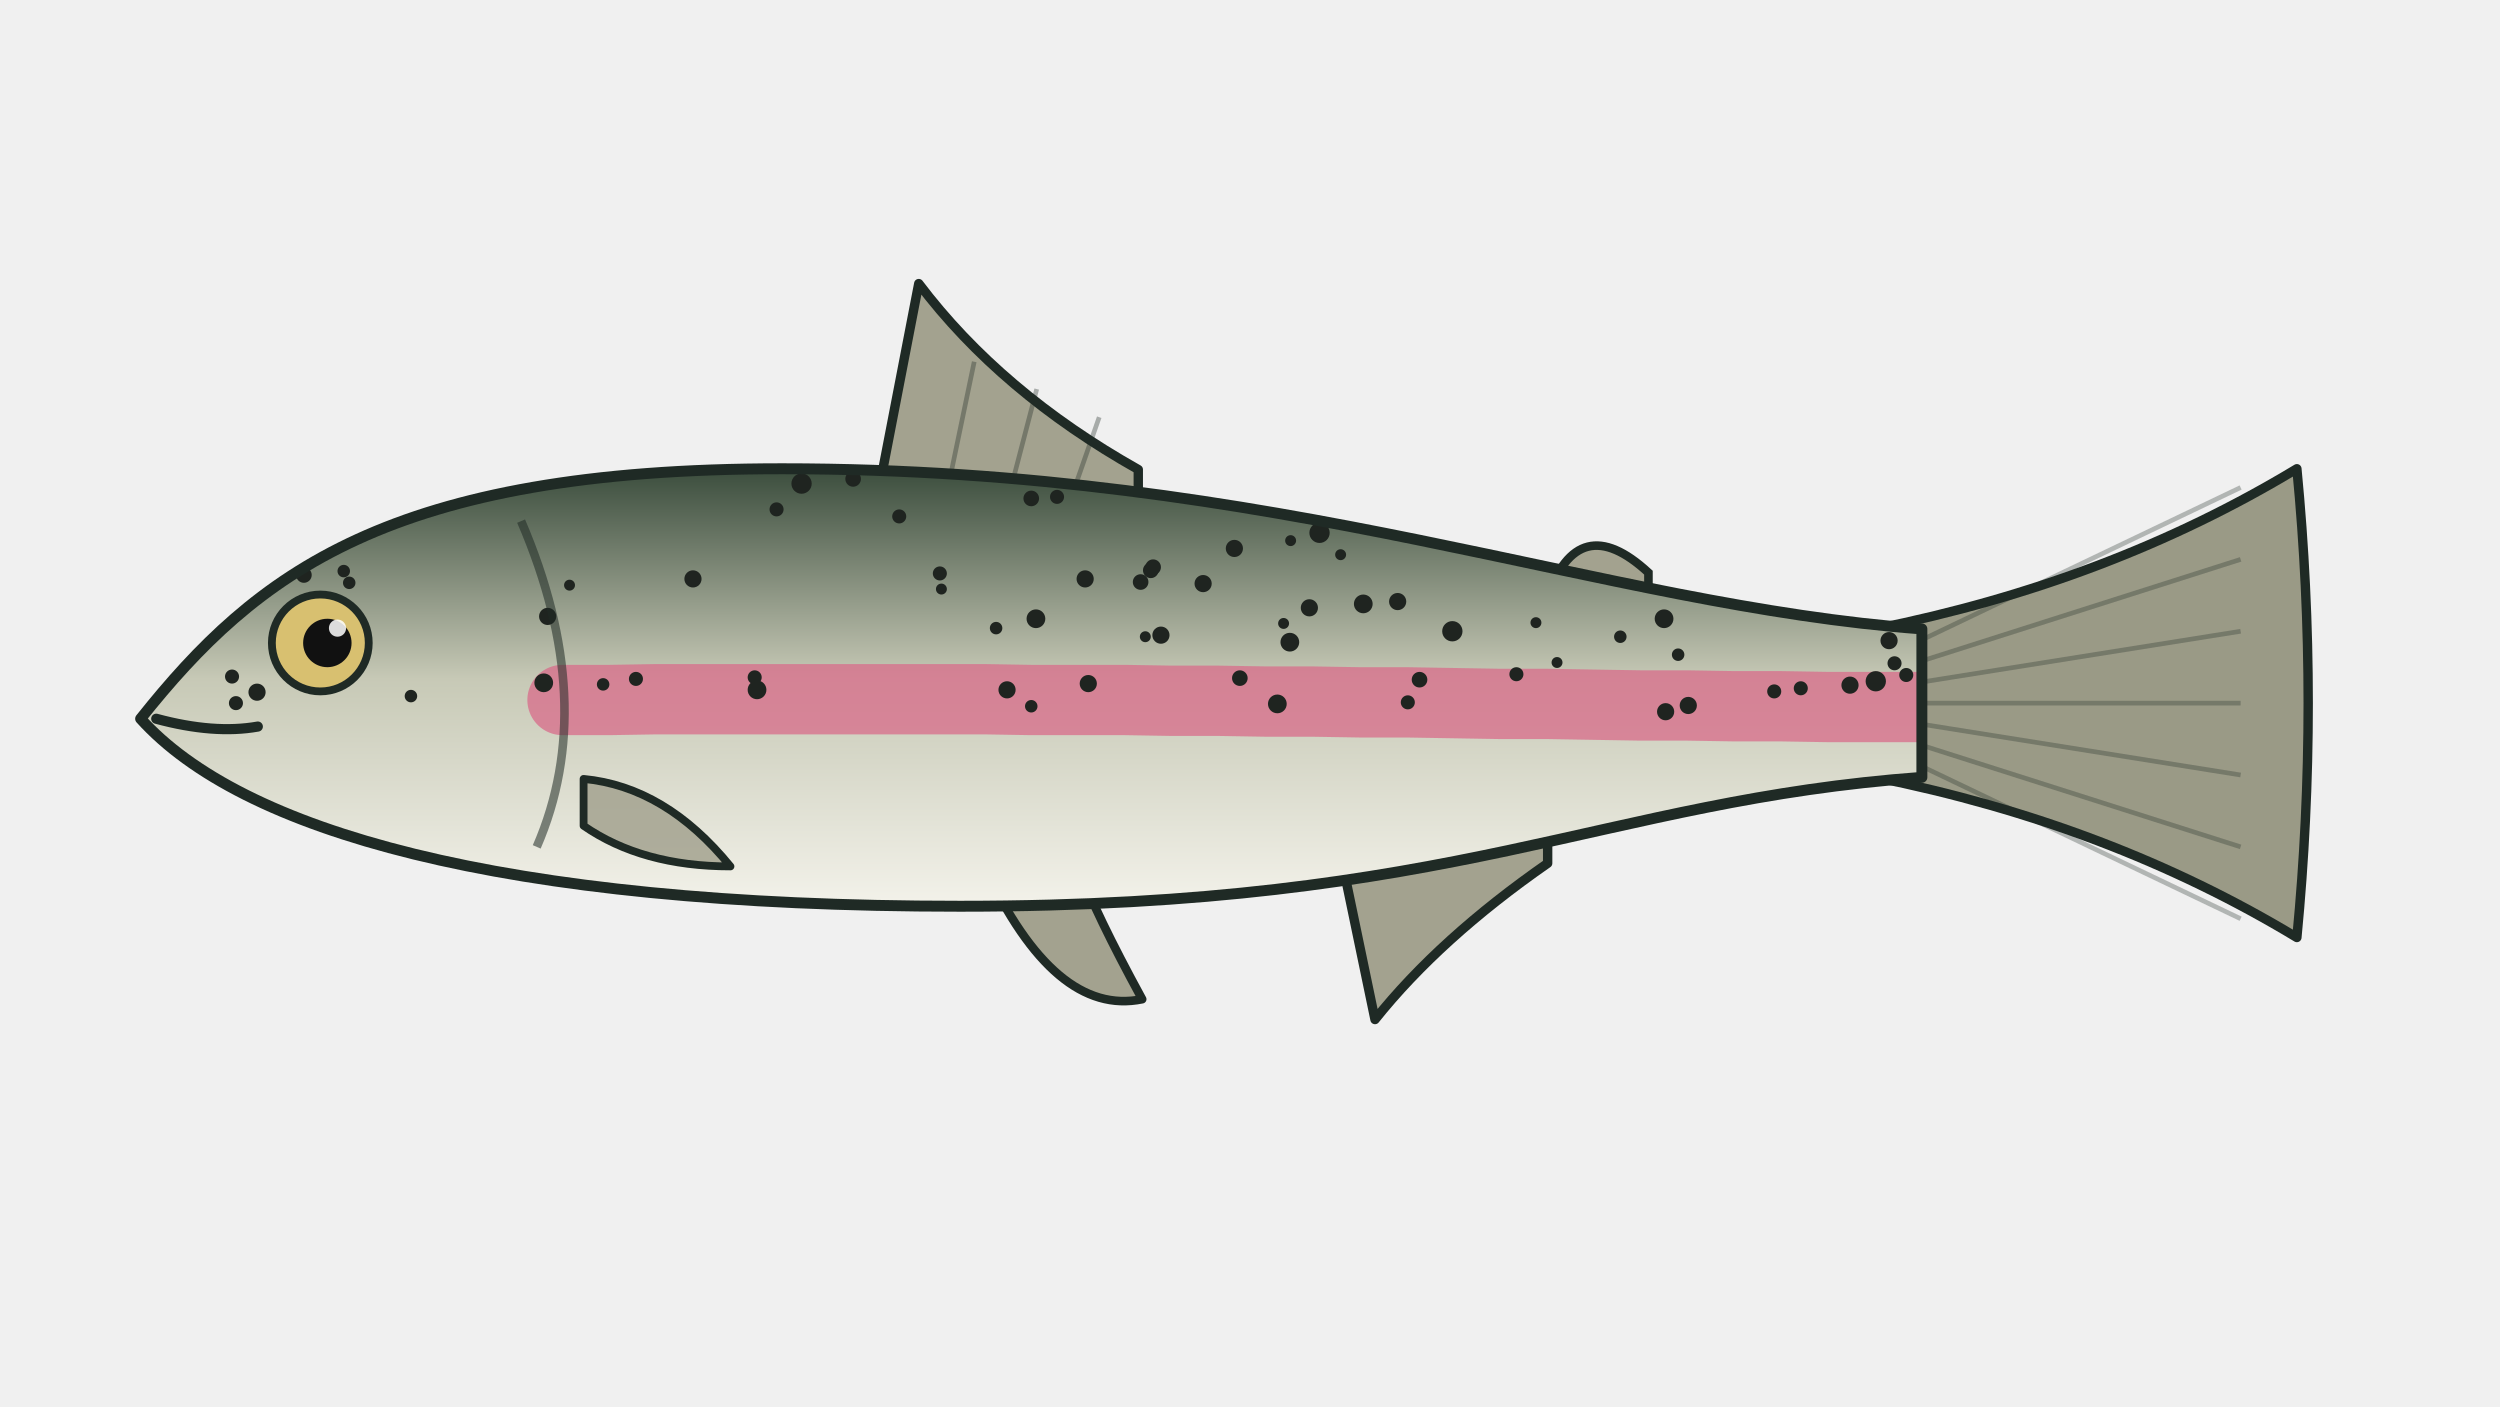
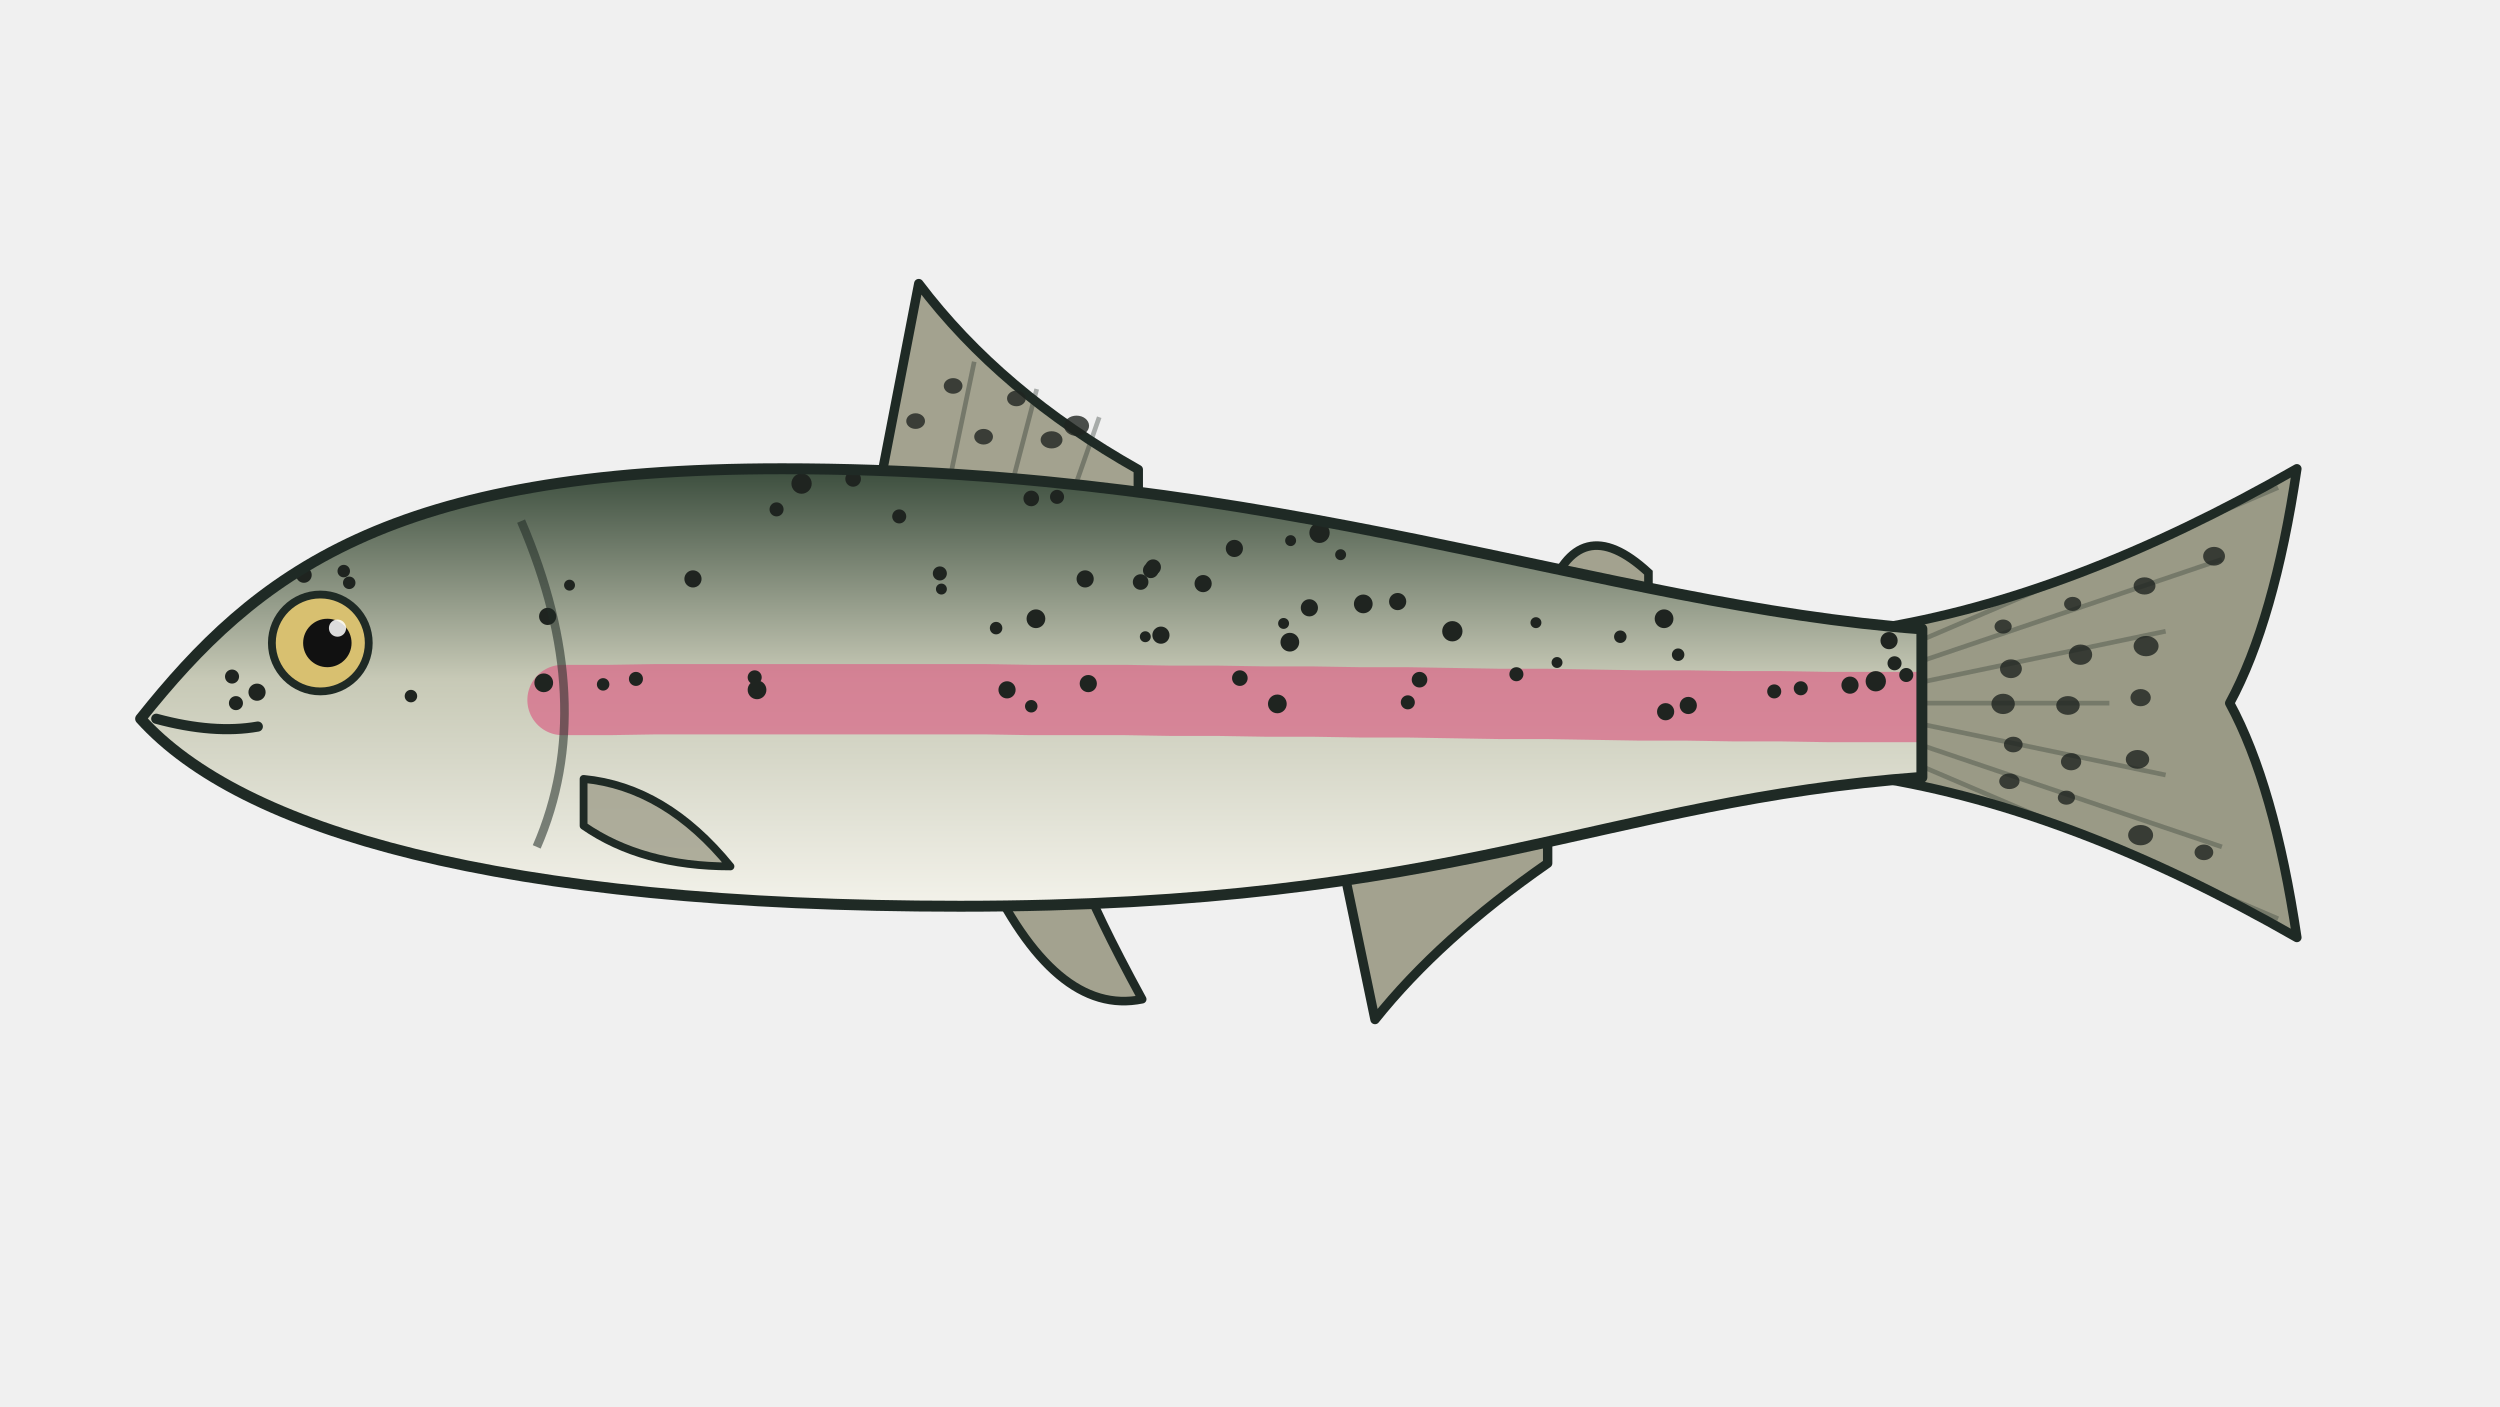
<svg xmlns="http://www.w3.org/2000/svg" viewBox="0 0 320 180" role="img" aria-label="Rainbow trout">
  <defs>
    <linearGradient id="grainbowtrout" x1="0" y1="0" x2="0" y2="1">
      <stop offset="0" stop-color="#3b4d3d" />
      <stop offset=".48" stop-color="#c7c9b6" />
      <stop offset="1" stop-color="#f3f2ea" />
    </linearGradient>
    <clipPath id="crainbowtrout">
      <path d="M18.0 92.0 C32.8 73.4 49.9 60.0 100.1 60.0 C163.9 60.0 205.0 77.5 246.0 80.5 L246.0 99.5 C205.0 102.5 186.7 116.0 122.9 116.0 C63.6 116.0 30.8 106.2 18.0 92.0Z" />
    </clipPath>
  </defs>
-   <path d="M240.0 80.5 Q270.0 74.5 294.0 60.0 Q296.9 90.0 294.0 120.0 Q270.0 105.5 240.0 99.5Z" fill="#9a9a86" stroke="#1f2a25" stroke-width="1.2" stroke-linejoin="round" />
-   <line x1="246.0" y1="81.9" x2="286.8" y2="62.4" stroke="#1f2a25" stroke-width=".6" opacity=".3" />
-   <line x1="246.0" y1="84.6" x2="286.8" y2="71.6" stroke="#1f2a25" stroke-width=".6" opacity=".3" />
-   <line x1="246.0" y1="87.3" x2="286.8" y2="80.8" stroke="#1f2a25" stroke-width=".6" opacity=".3" />
-   <line x1="246.0" y1="90.0" x2="286.8" y2="90.0" stroke="#1f2a25" stroke-width=".6" opacity=".3" />
-   <line x1="246.0" y1="92.7" x2="286.8" y2="99.2" stroke="#1f2a25" stroke-width=".6" opacity=".3" />
-   <line x1="246.0" y1="95.4" x2="286.8" y2="108.4" stroke="#1f2a25" stroke-width=".6" opacity=".3" />
-   <line x1="246.0" y1="98.1" x2="286.8" y2="117.6" stroke="#1f2a25" stroke-width=".6" opacity=".3" />
+   <path d="M240.0 80.5 Q265.2 76.5 294.0 60.0 Q291.1 79.5 285.4 90.0 Q291.1 100.5 294.0 120.0 Q265.2 103.5 240.0 99.5Z" fill="#9a9a86" stroke="#1f2a25" stroke-width="1.2" stroke-linejoin="round" />
+   <line x1="246.0" y1="81.9" x2="291.6" y2="62.4" stroke="#1f2a25" stroke-width=".6" opacity=".3" />
+   <line x1="246.0" y1="84.6" x2="284.4" y2="71.6" stroke="#1f2a25" stroke-width=".6" opacity=".3" />
+   <line x1="246.0" y1="87.3" x2="277.2" y2="80.8" stroke="#1f2a25" stroke-width=".6" opacity=".3" />
+   <line x1="246.0" y1="90.0" x2="270.0" y2="90.0" stroke="#1f2a25" stroke-width=".6" opacity=".3" />
+   <line x1="246.0" y1="92.7" x2="277.2" y2="99.2" stroke="#1f2a25" stroke-width=".6" opacity=".3" />
+   <line x1="246.0" y1="95.4" x2="284.4" y2="108.4" stroke="#1f2a25" stroke-width=".6" opacity=".3" />
+   <line x1="246.0" y1="98.1" x2="291.6" y2="117.6" stroke="#1f2a25" stroke-width=".6" opacity=".3" />
  <path d="M111.8 66.3 L117.6 36.3 Q128.1 50.2 145.7 60.1 L145.7 69.0Z" fill="#a3a28f" stroke="#1f2a25" stroke-width="1.2" stroke-linejoin="round" />
  <line x1="121.7" y1="60.7" x2="124.7" y2="46.3" stroke="#1f2a25" stroke-width=".6" opacity=".35" />
  <line x1="129.7" y1="61.3" x2="132.7" y2="49.8" stroke="#1f2a25" stroke-width=".6" opacity=".35" />
  <line x1="137.7" y1="62.0" x2="140.7" y2="53.4" stroke="#1f2a25" stroke-width=".6" opacity=".35" />
  <path d="M198.0 76.6 Q202.0 65.0 211.0 73.3 L211.0 79.3Z" fill="#a3a28f" stroke="#1f2a25" stroke-width="1.1" />
  <path d="M171.0 106.5 L176.0 130.5 Q184.3 120.1 198.1 110.5 L198.1 101.8Z" fill="#a3a28f" stroke="#1f2a25" stroke-width="1.2" stroke-linejoin="round" />
  <path d="M126.0 110.9 Q135.0 130.2 146.2 127.9 Q140.2 116.9 138.0 110.9Z" fill="#a3a28f" stroke="#1f2a25" stroke-width="1.1" stroke-linejoin="round" />
+   <ellipse cx="117.2" cy="53.9" rx="1.2" ry="1.0" fill="#1f2420" opacity=".8" />
+   <ellipse cx="125.9" cy="55.9" rx="1.2" ry="1.0" fill="#1f2420" opacity=".8" />
+   <ellipse cx="134.6" cy="56.3" rx="1.4" ry="1.1" fill="#1f2420" opacity=".8" />
+   <ellipse cx="122.0" cy="49.4" rx="1.2" ry="1.0" fill="#1f2420" opacity=".8" />
+   <ellipse cx="130.1" cy="51.0" rx="1.2" ry="1.0" fill="#1f2420" opacity=".8" />
+   <ellipse cx="137.8" cy="54.5" rx="1.6" ry="1.3" fill="#1f2420" opacity=".8" />
+   <ellipse cx="256.4" cy="80.2" rx="1.1" ry="0.9" fill="#1f2420" opacity=".8" />
+   <ellipse cx="257.4" cy="85.6" rx="1.4" ry="1.2" fill="#1f2420" opacity=".8" />
+   <ellipse cx="256.4" cy="90.1" rx="1.5" ry="1.3" fill="#1f2420" opacity=".8" />
+   <ellipse cx="257.7" cy="95.3" rx="1.2" ry="1.0" fill="#1f2420" opacity=".8" />
+   <ellipse cx="257.2" cy="100.0" rx="1.3" ry="1.0" fill="#1f2420" opacity=".8" />
+   <ellipse cx="265.3" cy="77.3" rx="1.1" ry="0.9" fill="#1f2420" opacity=".8" />
+   <ellipse cx="266.3" cy="83.8" rx="1.5" ry="1.3" fill="#1f2420" opacity=".8" />
+   <ellipse cx="264.7" cy="90.3" rx="1.5" ry="1.2" fill="#1f2420" opacity=".8" />
+   <ellipse cx="265.1" cy="97.5" rx="1.3" ry="1.1" fill="#1f2420" opacity=".8" />
+   <ellipse cx="264.5" cy="102.1" rx="1.1" ry="0.9" fill="#1f2420" opacity=".8" />
+   <ellipse cx="274.5" cy="75.0" rx="1.4" ry="1.1" fill="#1f2420" opacity=".8" />
+   <ellipse cx="274.7" cy="82.7" rx="1.6" ry="1.3" fill="#1f2420" opacity=".8" />
+   <ellipse cx="274.0" cy="89.3" rx="1.3" ry="1.1" fill="#1f2420" opacity=".8" />
+   <ellipse cx="273.6" cy="97.2" rx="1.5" ry="1.2" fill="#1f2420" opacity=".8" />
+   <ellipse cx="274.0" cy="106.9" rx="1.6" ry="1.3" fill="#1f2420" opacity=".8" />
+   <ellipse cx="283.4" cy="71.2" rx="1.4" ry="1.2" fill="#1f2420" opacity=".8" />
+   <ellipse cx="282.1" cy="109.1" rx="1.2" ry="1.0" fill="#1f2420" opacity=".8" />
  <path d="M18.0 92.0 C32.8 73.4 49.9 60.0 100.1 60.0 C163.9 60.0 205.0 77.5 246.0 80.5 L246.0 99.5 C205.0 102.5 186.7 116.0 122.9 116.0 C63.6 116.0 30.8 106.2 18.0 92.0Z" fill="url(#grainbowtrout)" />
  <g clip-path="url(#crainbowtrout)">
    <polyline points="72.0,89.6 78.0,89.6 84.0,89.5 90.0,89.5 96.0,89.5 102.0,89.5 108.0,89.5 114.0,89.5 120.0,89.5 126.0,89.5 132.0,89.6 138.0,89.6 144.0,89.6 150.0,89.7 156.0,89.7 162.0,89.8 168.0,89.8 174.0,89.9 180.0,89.9 186.0,90.0 192.0,90.1 198.0,90.1 204.0,90.2 210.0,90.3 216.0,90.3 222.0,90.4 228.0,90.4 234.0,90.5 240.0,90.5 246.0,90.5" fill="none" stroke="#d86b8a" stroke-width="9" stroke-linecap="round" opacity="0.75" />
    <circle cx="128.9" cy="88.3" r="1.1" fill="#1f2420" />
    <circle cx="88.7" cy="74.1" r="1.1" fill="#1f2420" />
    <circle cx="132.6" cy="79.2" r="1.2" fill="#1f2420" />
    <circle cx="138.9" cy="74.1" r="1.1" fill="#1f2420" />
    <circle cx="69.6" cy="87.4" r="1.2" fill="#1f2420" />
    <circle cx="30.2" cy="90.0" r="0.9" fill="#1f2420" />
    <circle cx="38.9" cy="73.6" r="1.0" fill="#1f2420" />
    <circle cx="42.4" cy="78.5" r="0.9" fill="#1f2420" />
    <circle cx="148.6" cy="81.3" r="1.1" fill="#1f2420" />
    <circle cx="96.6" cy="86.7" r="0.9" fill="#1f2420" />
    <circle cx="52.6" cy="89.1" r="0.8" fill="#1f2420" />
    <circle cx="115.1" cy="66.1" r="0.9" fill="#1f2420" />
    <circle cx="44.0" cy="73.1" r="0.8" fill="#1f2420" />
    <circle cx="132.0" cy="90.4" r="0.8" fill="#1f2420" />
    <circle cx="44.9" cy="83.7" r="0.9" fill="#1f2420" />
    <circle cx="227.1" cy="88.5" r="0.9" fill="#1f2420" />
    <circle cx="77.2" cy="87.6" r="0.8" fill="#1f2420" />
    <circle cx="120.3" cy="73.4" r="0.9" fill="#1f2420" />
    <circle cx="32.9" cy="88.6" r="1.1" fill="#1f2420" />
    <circle cx="213.0" cy="79.2" r="1.2" fill="#1f2420" />
    <circle cx="240.1" cy="87.2" r="1.3" fill="#1f2420" />
    <circle cx="29.7" cy="86.6" r="0.9" fill="#1f2420" />
    <circle cx="38.7" cy="85.0" r="1.2" fill="#1f2420" />
    <circle cx="132.0" cy="63.8" r="1.0" fill="#1f2420" />
    <circle cx="230.5" cy="88.1" r="0.9" fill="#1f2420" />
    <circle cx="174.5" cy="77.3" r="1.2" fill="#1f2420" />
    <circle cx="72.9" cy="74.9" r="0.7" fill="#1f2420" />
    <circle cx="213.2" cy="91.1" r="1.1" fill="#1f2420" />
    <circle cx="146.6" cy="81.5" r="0.7" fill="#1f2420" />
    <circle cx="167.6" cy="77.8" r="1.1" fill="#1f2420" />
    <circle cx="99.4" cy="65.2" r="0.9" fill="#1f2420" />
    <circle cx="158.0" cy="70.2" r="1.1" fill="#1f2420" />
    <circle cx="244.0" cy="86.4" r="0.9" fill="#1f2420" />
    <circle cx="168.9" cy="68.2" r="1.3" fill="#1f2420" />
    <circle cx="214.8" cy="83.8" r="0.8" fill="#1f2420" />
    <circle cx="147.3" cy="73.0" r="1.0" fill="#1f2420" />
    <circle cx="242.5" cy="84.9" r="0.9" fill="#1f2420" />
    <circle cx="146.0" cy="74.5" r="1.0" fill="#1f2420" />
    <circle cx="216.1" cy="90.3" r="1.1" fill="#1f2420" />
    <circle cx="163.5" cy="90.1" r="1.2" fill="#1f2420" />
    <circle cx="81.4" cy="86.9" r="0.9" fill="#1f2420" />
    <circle cx="127.5" cy="80.4" r="0.8" fill="#1f2420" />
    <circle cx="164.3" cy="79.8" r="0.7" fill="#1f2420" />
    <circle cx="70.1" cy="78.9" r="1.1" fill="#1f2420" />
    <circle cx="102.6" cy="61.9" r="1.3" fill="#1f2420" />
    <circle cx="154.0" cy="74.7" r="1.1" fill="#1f2420" />
    <circle cx="158.7" cy="86.8" r="1.0" fill="#1f2420" />
    <circle cx="168.7" cy="68.1" r="0.9" fill="#1f2420" />
    <circle cx="139.3" cy="87.5" r="1.1" fill="#1f2420" />
    <circle cx="185.9" cy="80.8" r="1.3" fill="#1f2420" />
    <circle cx="178.9" cy="77.0" r="1.1" fill="#1f2420" />
    <circle cx="41.8" cy="82.6" r="1.0" fill="#1f2420" />
    <circle cx="180.2" cy="89.9" r="0.9" fill="#1f2420" />
    <circle cx="196.6" cy="79.7" r="0.7" fill="#1f2420" />
    <circle cx="241.8" cy="82.0" r="1.1" fill="#1f2420" />
    <circle cx="135.3" cy="63.6" r="0.9" fill="#1f2420" />
    <circle cx="194.1" cy="86.3" r="0.9" fill="#1f2420" />
    <circle cx="44.7" cy="74.6" r="0.8" fill="#1f2420" />
    <circle cx="165.2" cy="69.2" r="0.7" fill="#1f2420" />
    <circle cx="236.8" cy="87.7" r="1.1" fill="#1f2420" />
    <circle cx="96.9" cy="88.3" r="1.2" fill="#1f2420" />
    <circle cx="46.4" cy="83.0" r="0.8" fill="#1f2420" />
    <circle cx="109.2" cy="61.3" r="1.0" fill="#1f2420" />
    <circle cx="120.5" cy="75.4" r="0.7" fill="#1f2420" />
    <circle cx="207.4" cy="81.5" r="0.8" fill="#1f2420" />
    <circle cx="171.6" cy="71.0" r="0.7" fill="#1f2420" />
    <circle cx="147.6" cy="72.6" r="1.0" fill="#1f2420" />
    <circle cx="199.3" cy="84.8" r="0.7" fill="#1f2420" />
    <circle cx="181.7" cy="87.0" r="1.0" fill="#1f2420" />
    <circle cx="165.1" cy="82.2" r="1.2" fill="#1f2420" />
    <path d="M66.7 66.7 Q76.7 90.0 68.7 108.4" fill="none" stroke="#1f2a25" stroke-width="1.1" opacity=".55" />
  </g>
  <path d="M18.0 92.0 C32.8 73.4 49.9 60.0 100.1 60.0 C163.9 60.0 205.0 77.5 246.0 80.5 L246.0 99.5 C205.0 102.5 186.7 116.0 122.9 116.0 C63.6 116.0 30.8 106.2 18.0 92.0Z" fill="none" stroke="#1f2a25" stroke-width="1.4" stroke-linejoin="round" />
  <path d="M74.7 99.7 Q85.2 100.7 93.5 110.9 Q82.2 110.9 74.7 105.7Z" fill="#a3a28f" fill-opacity=".85" stroke="#1f2a25" stroke-width="1" stroke-linejoin="round" />
  <path d="M20.0 92.0 Q27.4 94.0 33.0 93.0" fill="none" stroke="#1f2a25" stroke-width="1.3" stroke-linecap="round" />
  <circle cx="41.0" cy="82.3" r="6.2" fill="#d8c070" stroke="#1f2a25" stroke-width="1" />
  <circle cx="41.9" cy="82.3" r="3.1" fill="#111" />
  <circle cx="43.2" cy="80.4" r="1.1" fill="#fff" opacity=".85" />
</svg>
